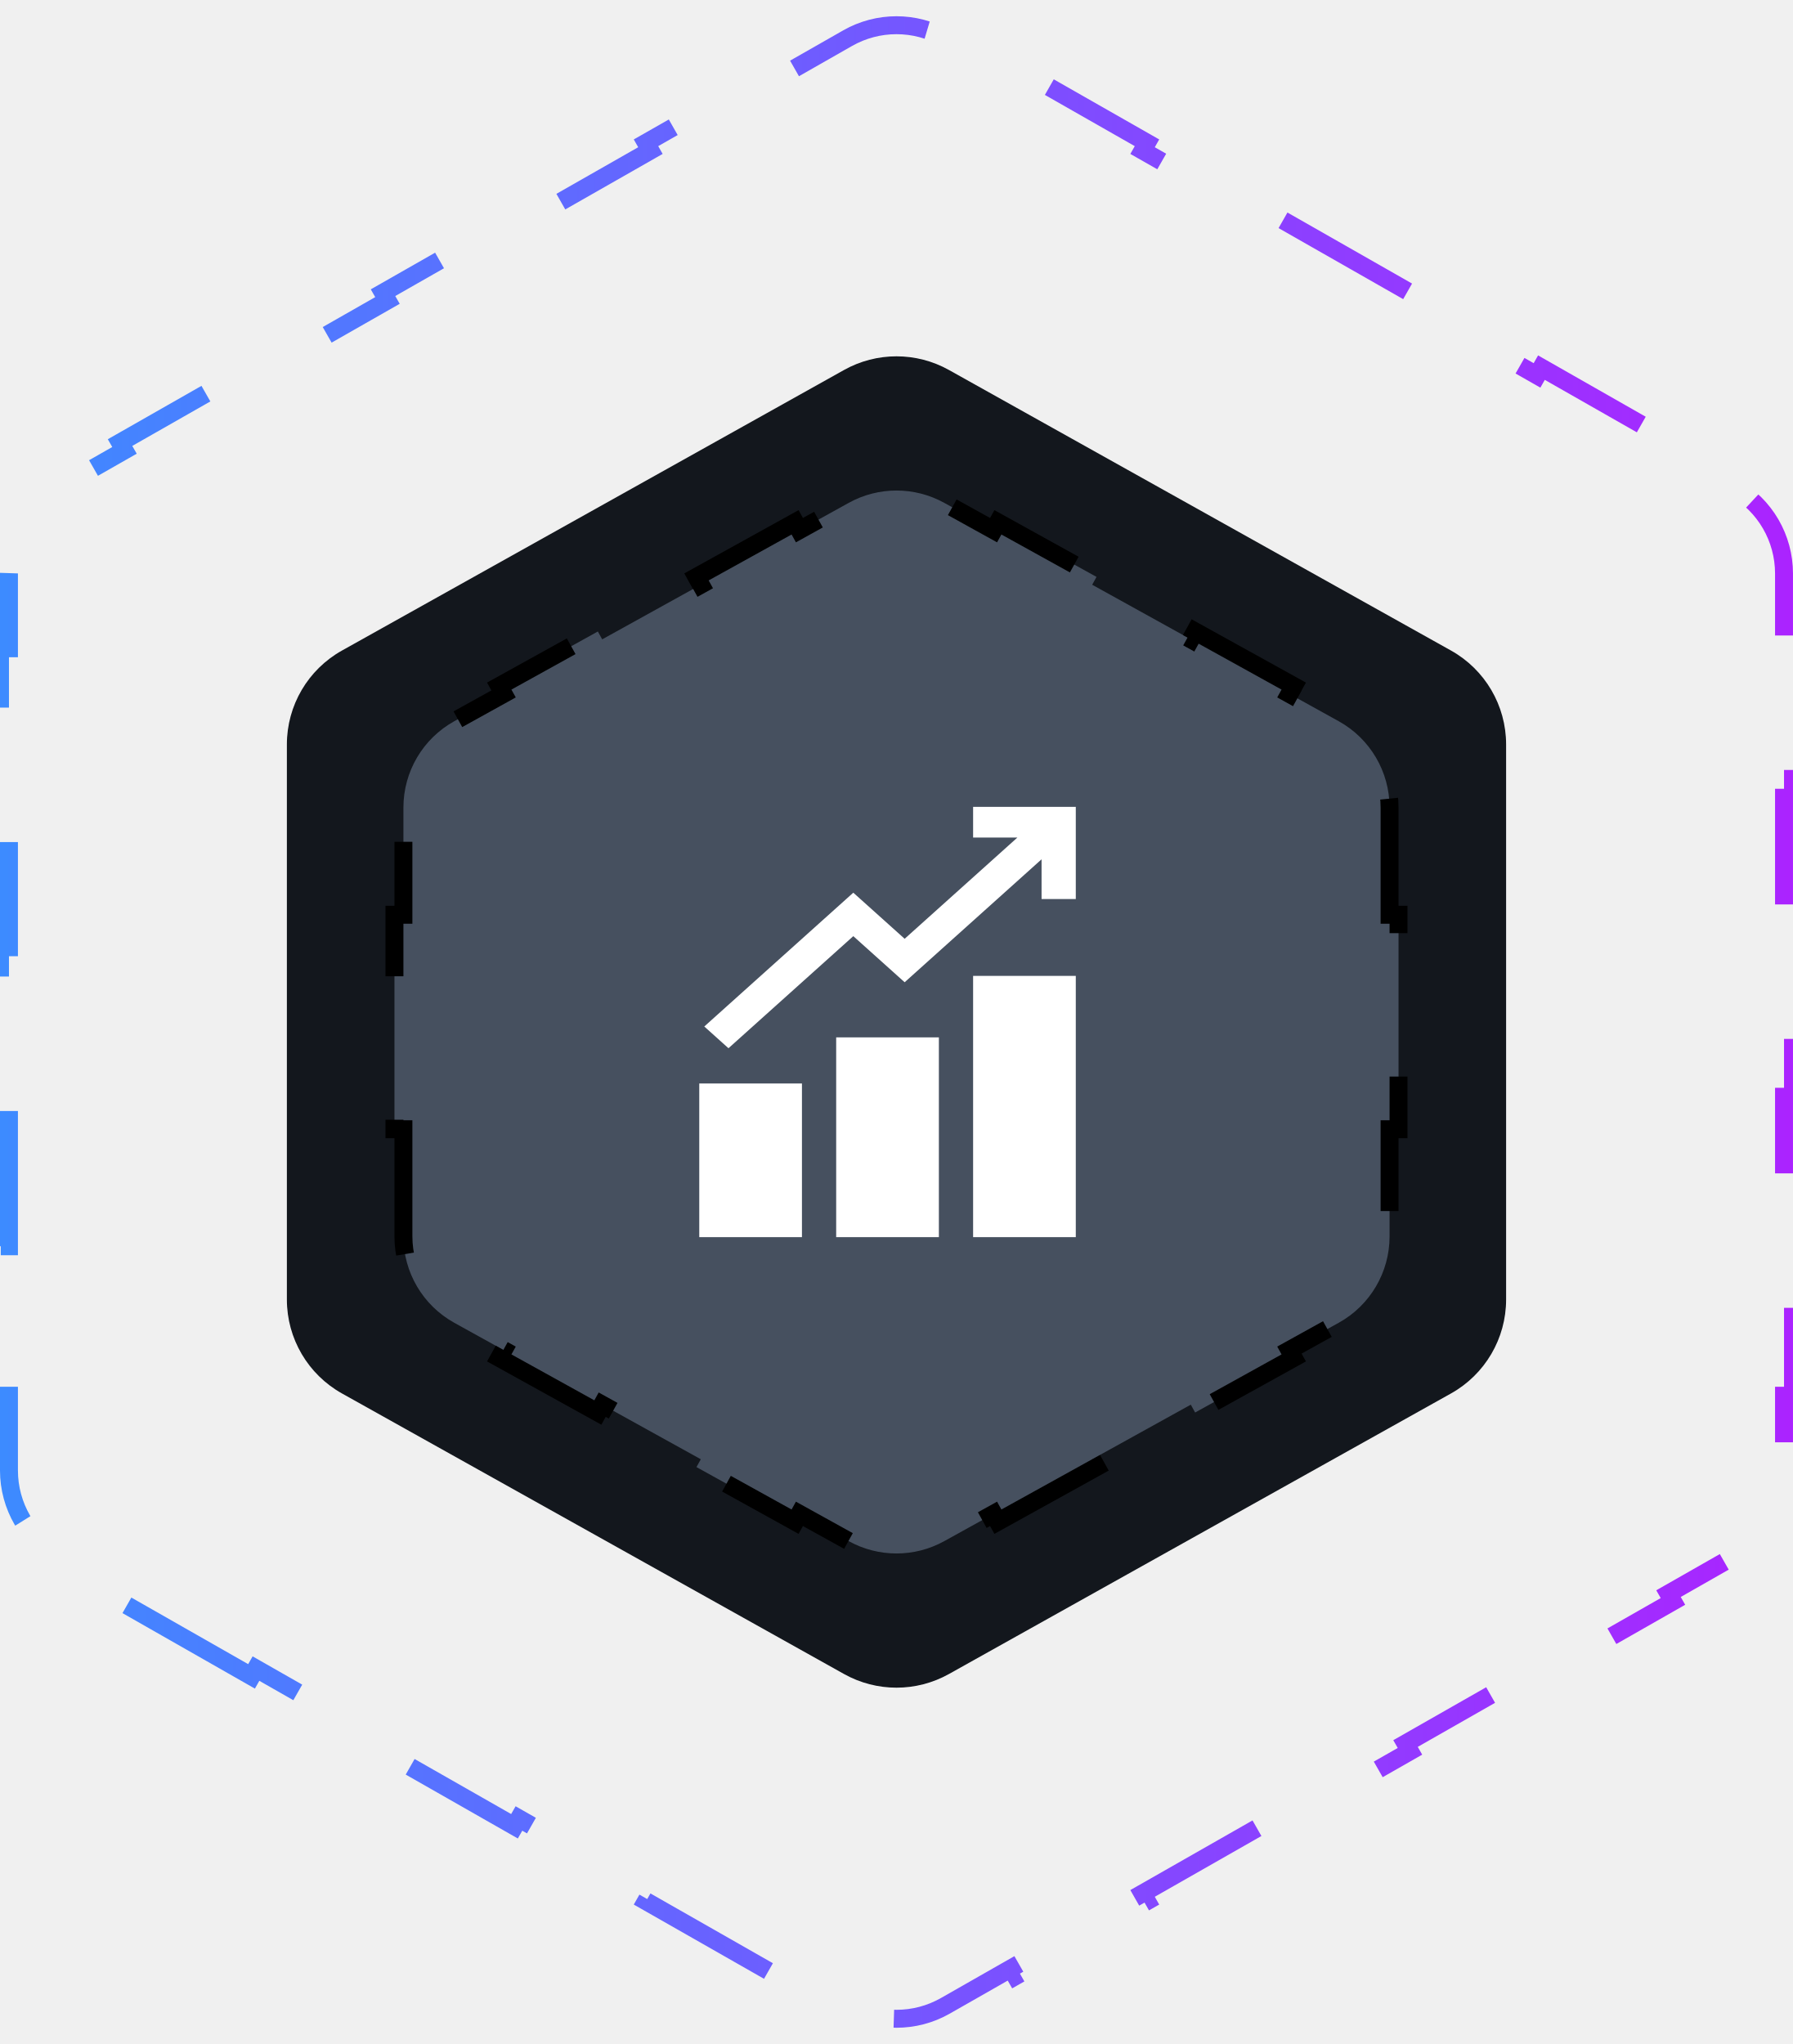
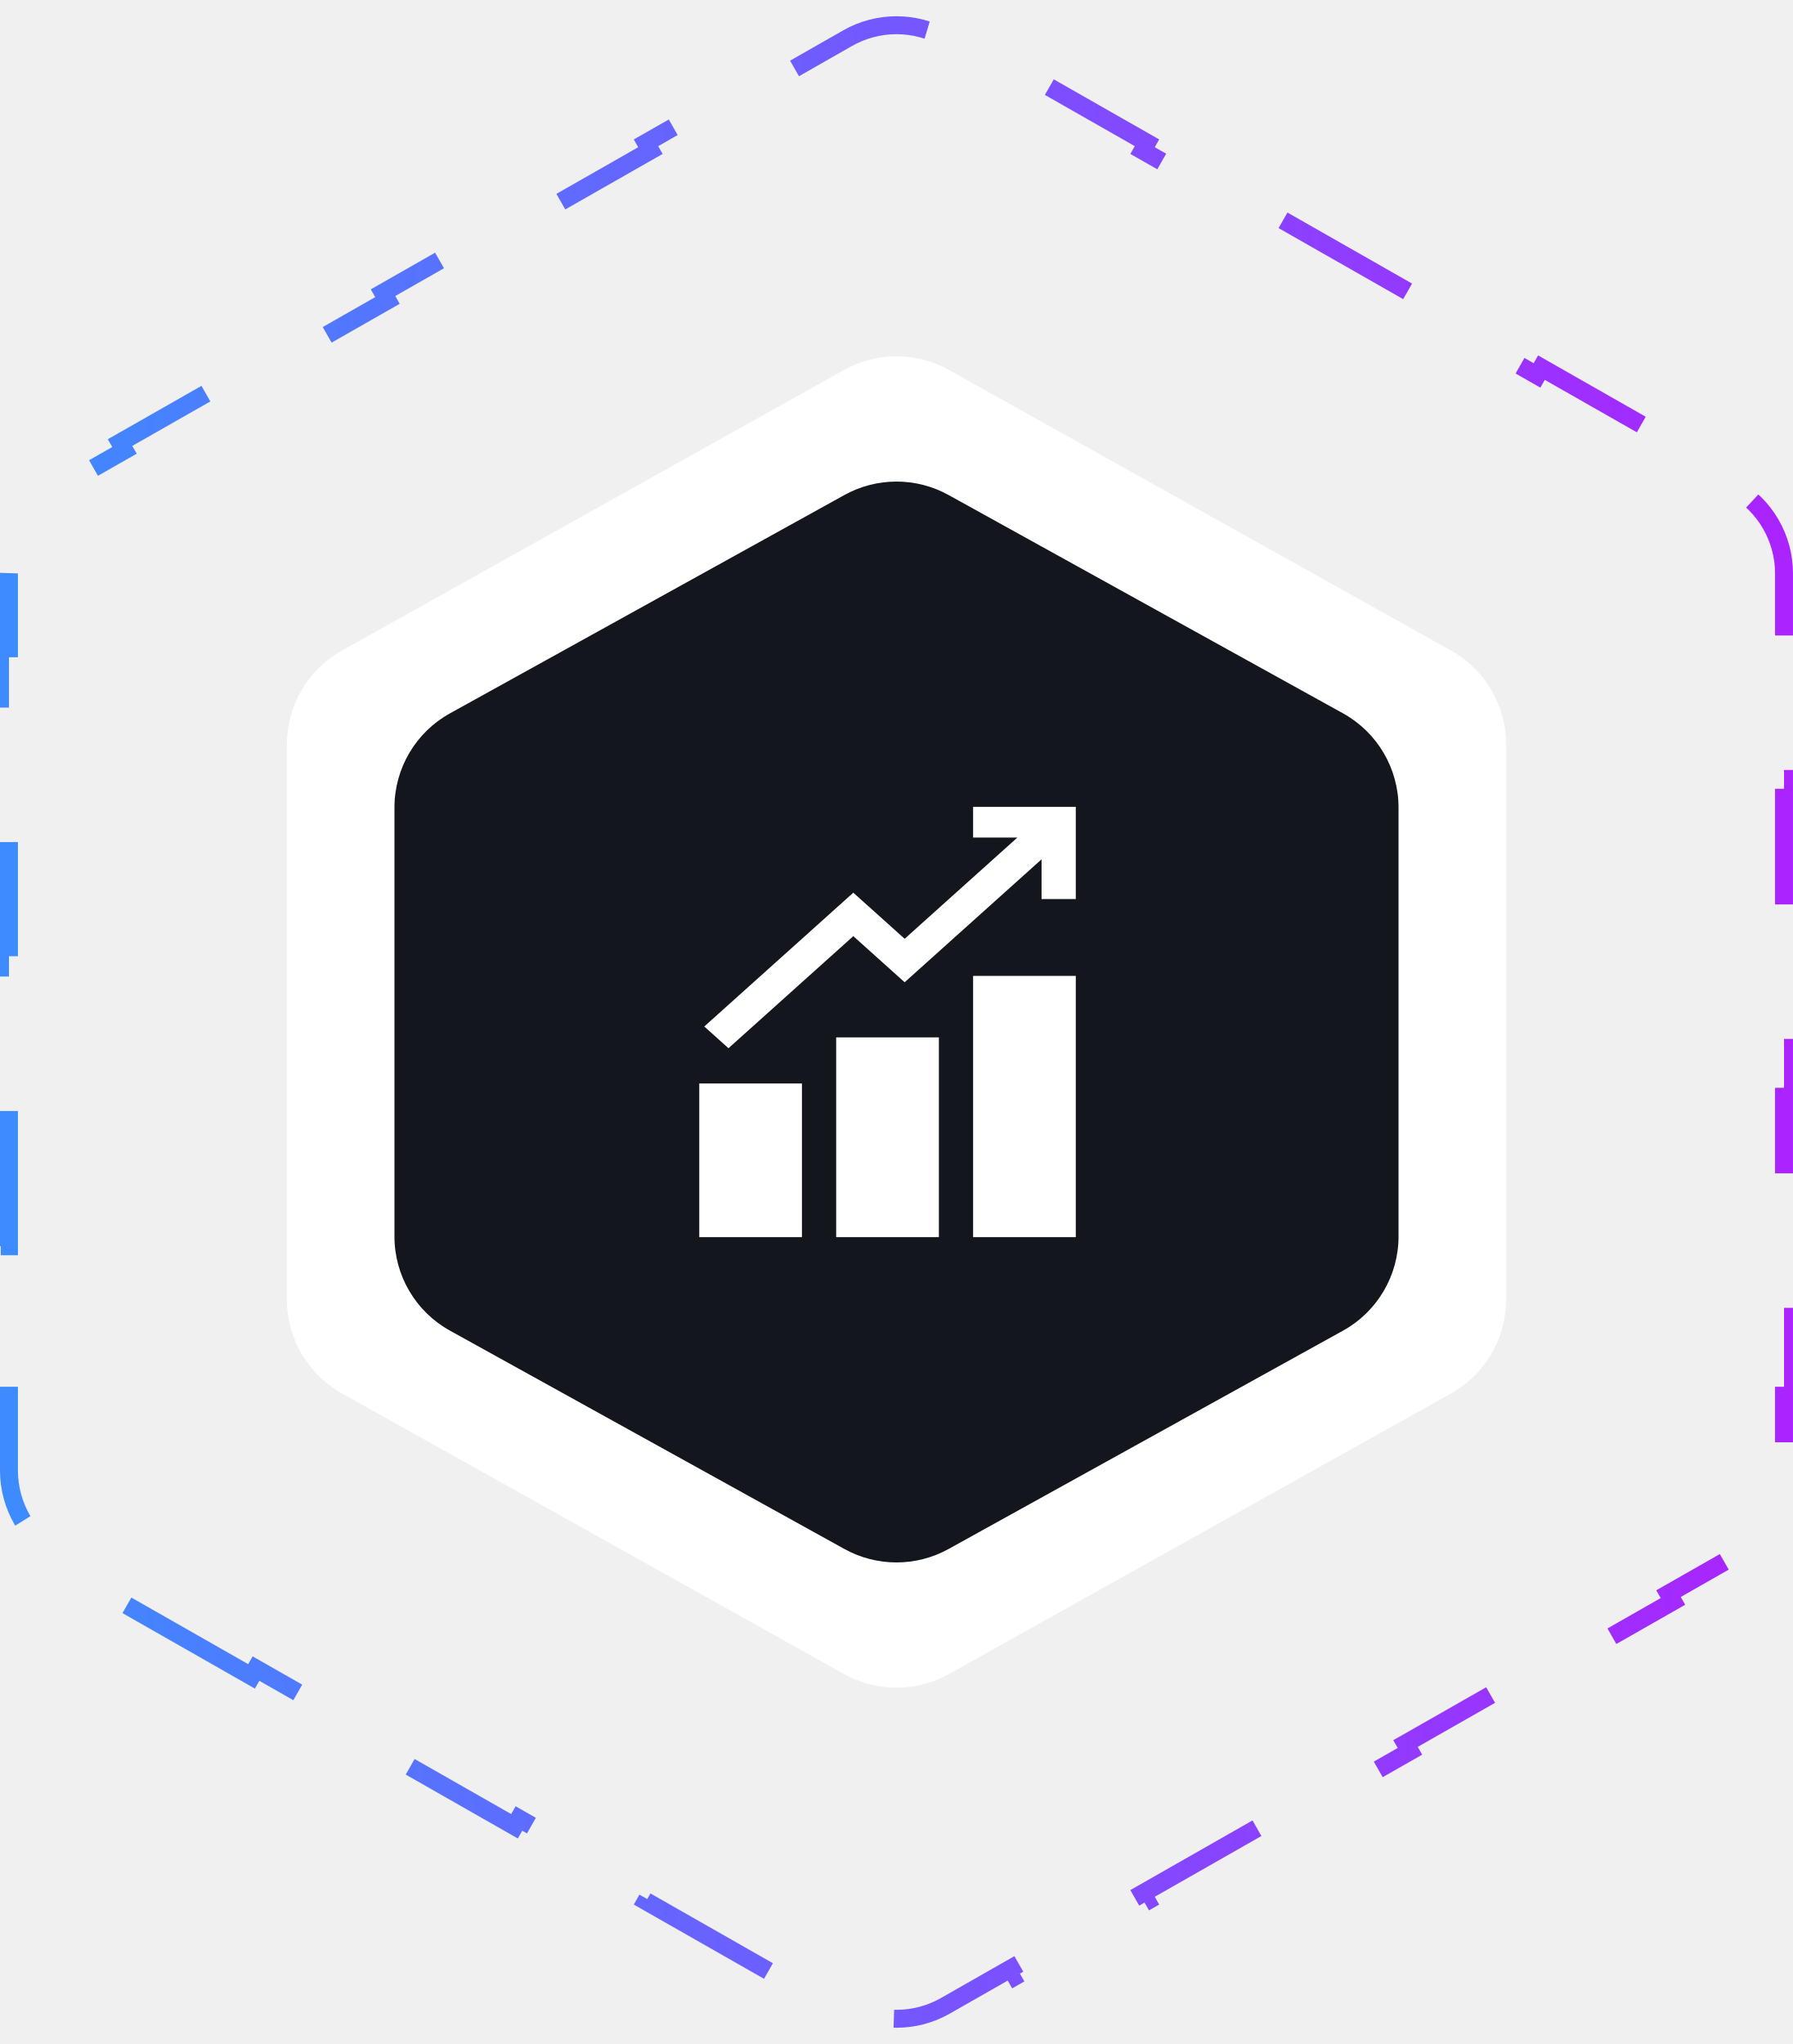
<svg xmlns="http://www.w3.org/2000/svg" width="100" height="114" viewBox="0 0 100 114" fill="none">
  <g clip-path="url(#clip0_34_63)">
    <path d="M14.029 93.496L6.695 89.316L6.943 88.882L3.276 86.792C1.56 85.814 0.5 83.99 0.5 82.014V77.845H0V69.507H0.5V61.169H0V52.831H0.5V44.493H0V36.155H0.5V31.986C0.5 30.01 1.56 28.186 3.276 27.208L6.943 25.118L6.695 24.684L14.029 20.504L14.276 20.938L21.61 16.758L21.362 16.324L28.695 12.144L28.943 12.578L36.276 8.398L36.029 7.964L43.362 3.784L43.61 4.218L47.276 2.128C48.965 1.166 51.035 1.166 52.724 2.128L56.39 4.218L56.638 3.784L63.971 7.964L63.724 8.398L71.057 12.578L71.305 12.144L78.638 16.324L78.39 16.758L85.724 20.938L85.971 20.504L93.305 24.684L93.057 25.118L96.724 27.208C98.44 28.186 99.5 30.01 99.5 31.986V36.155H100V44.493H99.5V52.831H100V61.169H99.5V69.507H100V77.845H99.5V82.014C99.5 83.99 98.44 85.814 96.724 86.792L93.057 88.882L93.305 89.316L85.971 93.496L85.724 93.062L78.39 97.242L78.638 97.676L71.305 101.856L71.057 101.422L63.724 105.602L63.971 106.036L56.638 110.216L56.39 109.782L52.724 111.872C51.035 112.834 48.965 112.834 47.276 111.872L43.61 109.782L43.362 110.216L36.029 106.036L36.276 105.602L28.943 101.422L28.695 101.856L21.362 97.676L21.61 97.242L14.276 93.062L14.029 93.496Z" stroke="url(#paint0_linear_34_63)" stroke-dasharray="8 8" />
-     <path d="M16 41.52C16 39.347 17.176 37.343 19.073 36.283L47.073 20.636C48.892 19.619 51.108 19.619 52.927 20.636L80.927 36.283C82.824 37.343 84 39.347 84 41.52V72.48C84 74.653 82.824 76.657 80.927 77.717L52.927 93.364C51.108 94.381 48.892 94.381 47.073 93.364L19.073 77.717C17.176 76.657 16 74.653 16 72.48V41.52Z" fill="#13171D" />
-     <path d="M38.844 32.176L44.344 29.131L44.586 29.568L47.336 28.046C48.994 27.129 51.006 27.129 52.664 28.046L55.414 29.568L55.656 29.131L61.156 32.176L60.914 32.613L66.414 35.658L66.656 35.22L72.156 38.265L71.914 38.702L74.664 40.225C76.414 41.194 77.5 43.036 77.5 45.037V51.018H78V62.982H77.5V68.963C77.5 70.964 76.414 72.806 74.664 73.775L71.914 75.298L72.156 75.735L66.656 78.78L66.414 78.342L60.914 81.387L61.156 81.824L55.656 84.869L55.414 84.432L52.664 85.954C51.006 86.871 48.994 86.871 47.336 85.954L44.586 84.432L44.344 84.869L38.844 81.824L39.086 81.387L33.586 78.342L33.344 78.78L27.844 75.735L28.086 75.298L25.336 73.775C23.586 72.806 22.5 70.964 22.5 68.963V62.982H22V51.018H22.5V45.037C22.5 43.036 23.586 41.194 25.336 40.225L28.086 38.702L27.844 38.265L33.344 35.22L33.586 35.658L39.086 32.613L38.844 32.176Z" fill="#46505F" stroke="black" stroke-dasharray="8 8" />
+     <path d="M16 41.52C16 39.347 17.176 37.343 19.073 36.283L47.073 20.636C48.892 19.619 51.108 19.619 52.927 20.636L80.927 36.283C82.824 37.343 84 39.347 84 41.52V72.48C84 74.653 82.824 76.657 80.927 77.717L52.927 93.364C51.108 94.381 48.892 94.381 47.073 93.364L19.073 77.717C17.176 76.657 16 74.653 16 72.48V41.52Z" fill="white" />
+     <path d="M22 45.037C22 42.854 23.185 40.844 25.094 39.787L47.094 27.609C48.902 26.608 51.098 26.608 52.906 27.609L74.906 39.787C76.815 40.844 78 42.854 78 45.037V68.963C78 71.146 76.815 73.156 74.906 74.213L52.906 86.391C51.098 87.392 48.902 87.392 47.094 86.391L25.094 74.213C23.185 73.156 22 71.146 22 68.963V45.037Z" fill="#13171D" />
    <path d="M54.273 45V46.714H56.741L50.455 52.359L47.591 49.788L39.28 57.251L40.629 58.463L47.591 52.212L50.455 54.783L58.091 47.926V50.143H60V45H54.273ZM54.273 54.428V69H60V54.428H54.273ZM46.636 57.857V69H52.364V57.857H46.636ZM39 60.428V69H44.727V60.428H39Z" fill="white" />
  </g>
  <defs>
    <linearGradient id="paint0_linear_34_63" x1="7.45058e-07" y1="57" x2="100" y2="57" gradientUnits="userSpaceOnUse">
      <stop stop-color="#3D8BFF" />
      <stop offset="1" stop-color="#AB23FF" />
    </linearGradient>
    <clipPath id="clip0_34_63">
      <rect width="100" height="114" fill="white" />
    </clipPath>
  </defs>
</svg>
